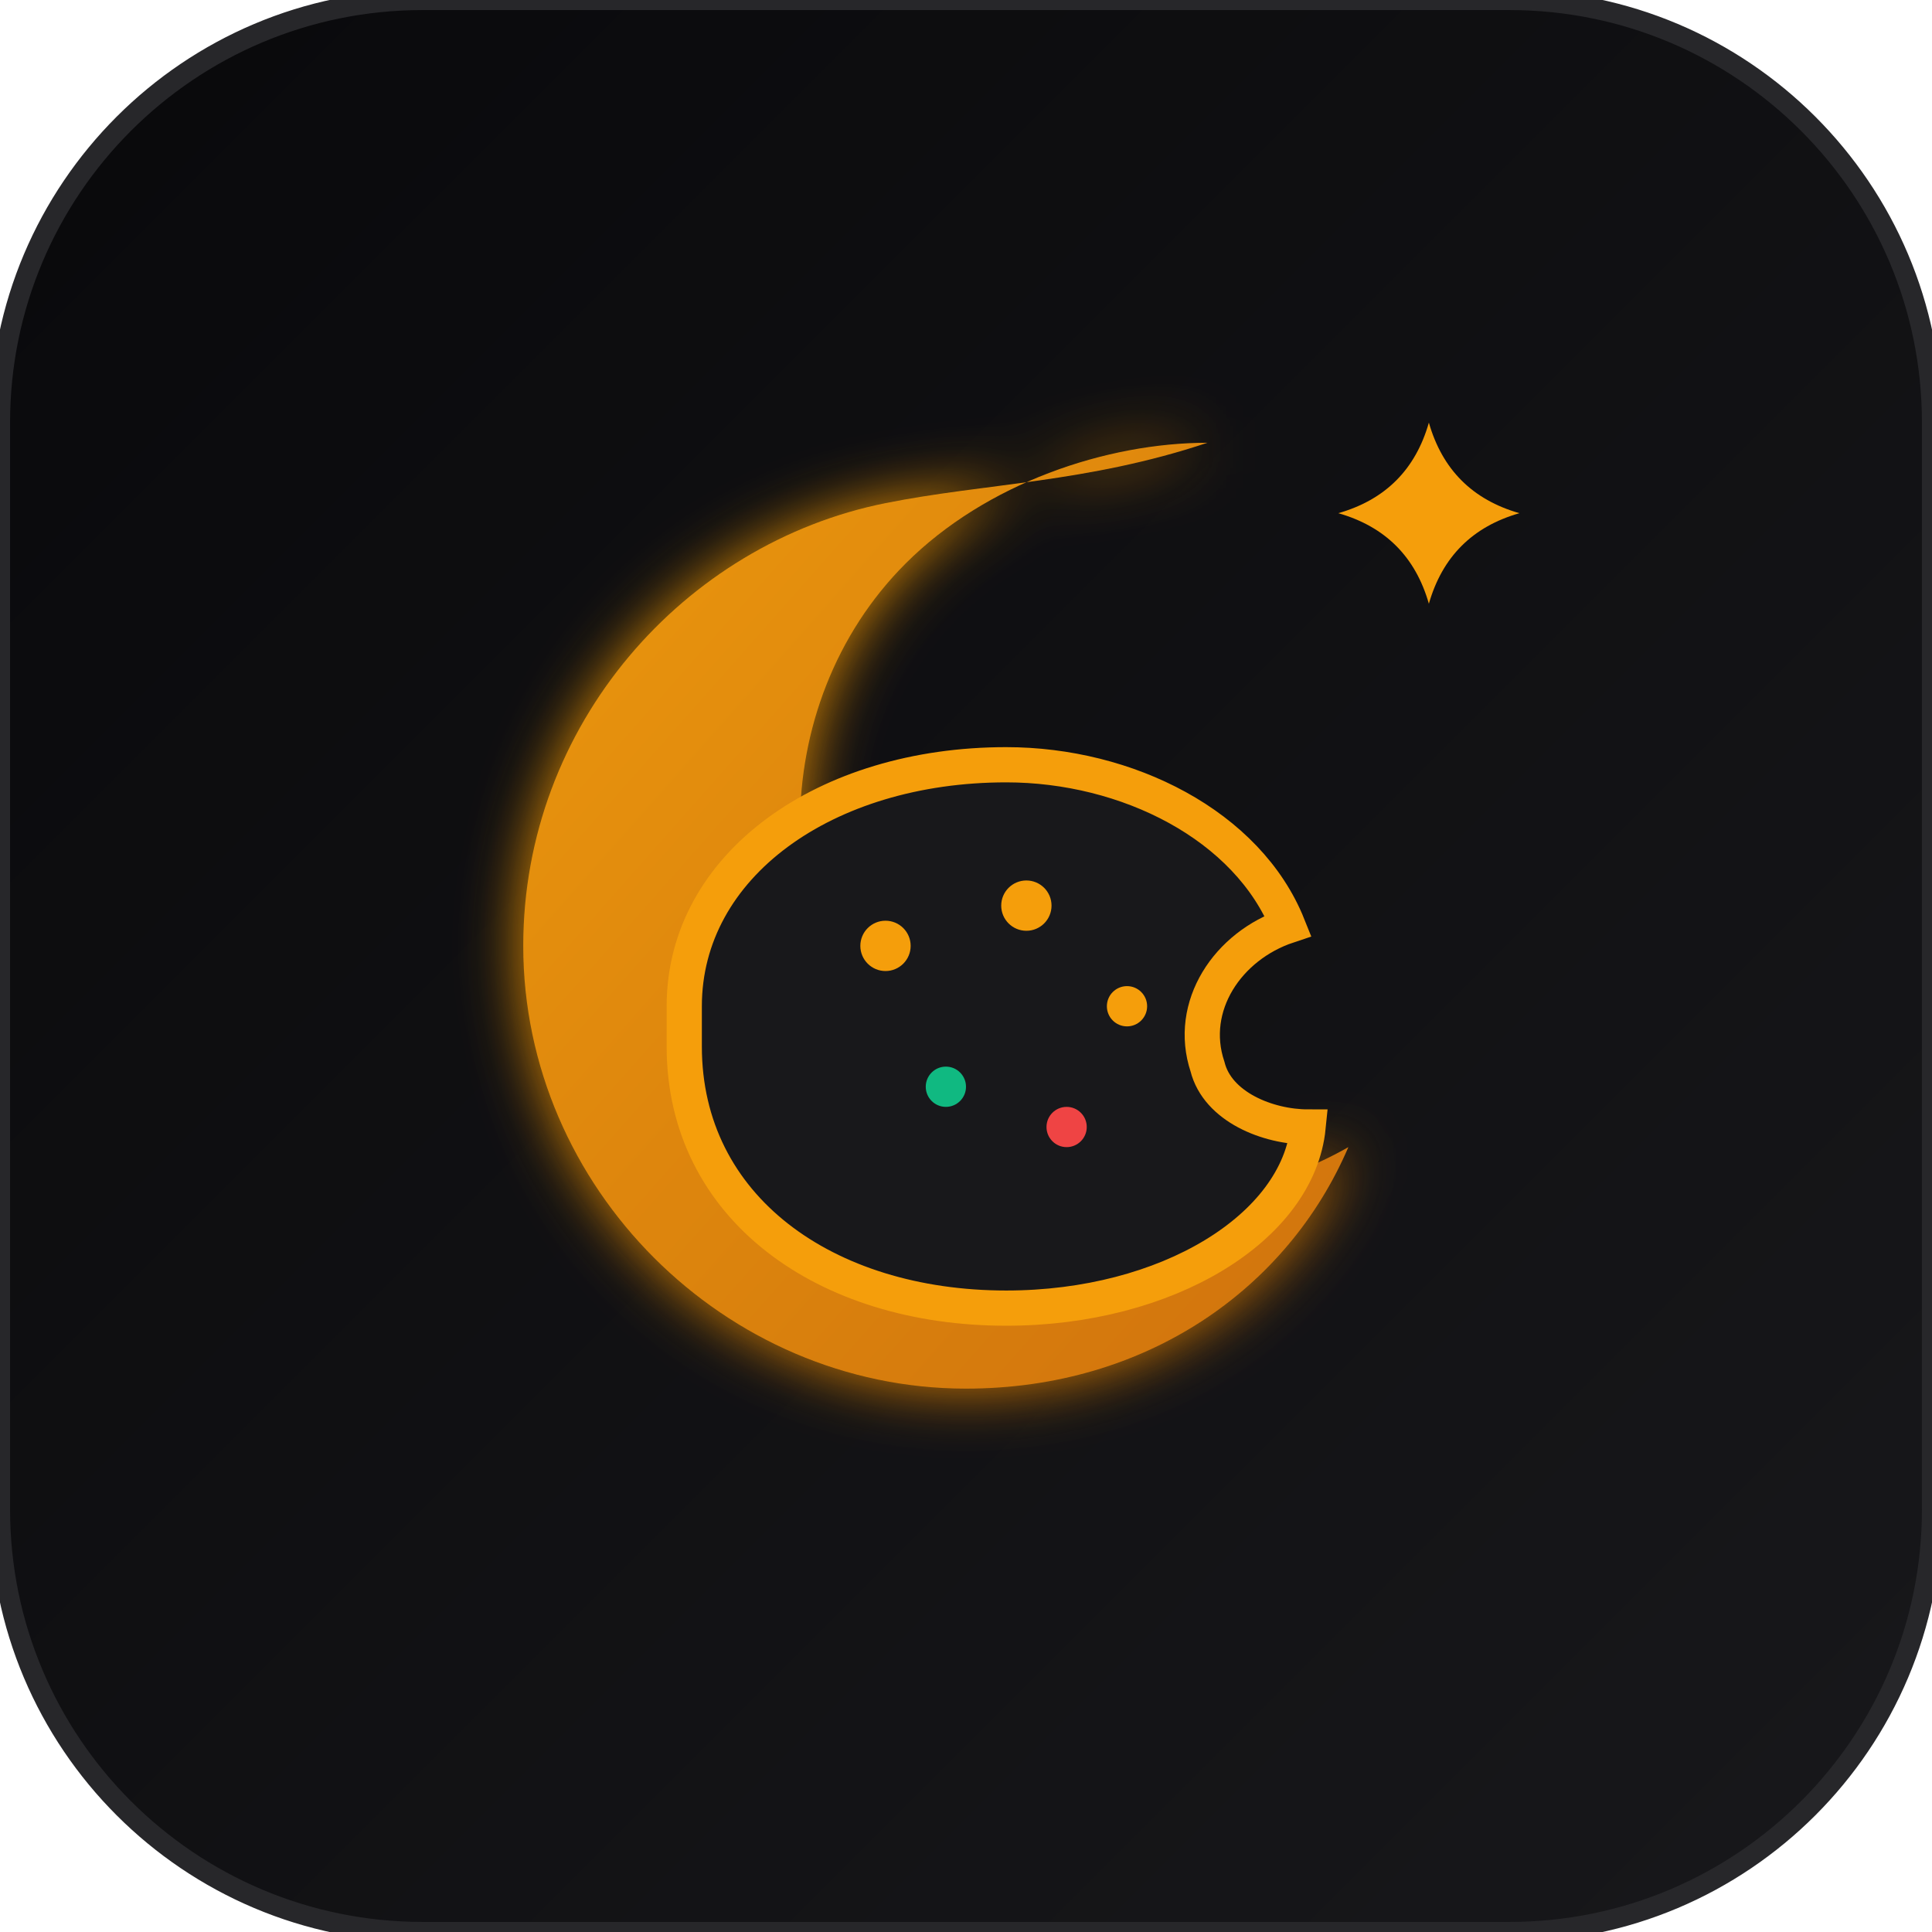
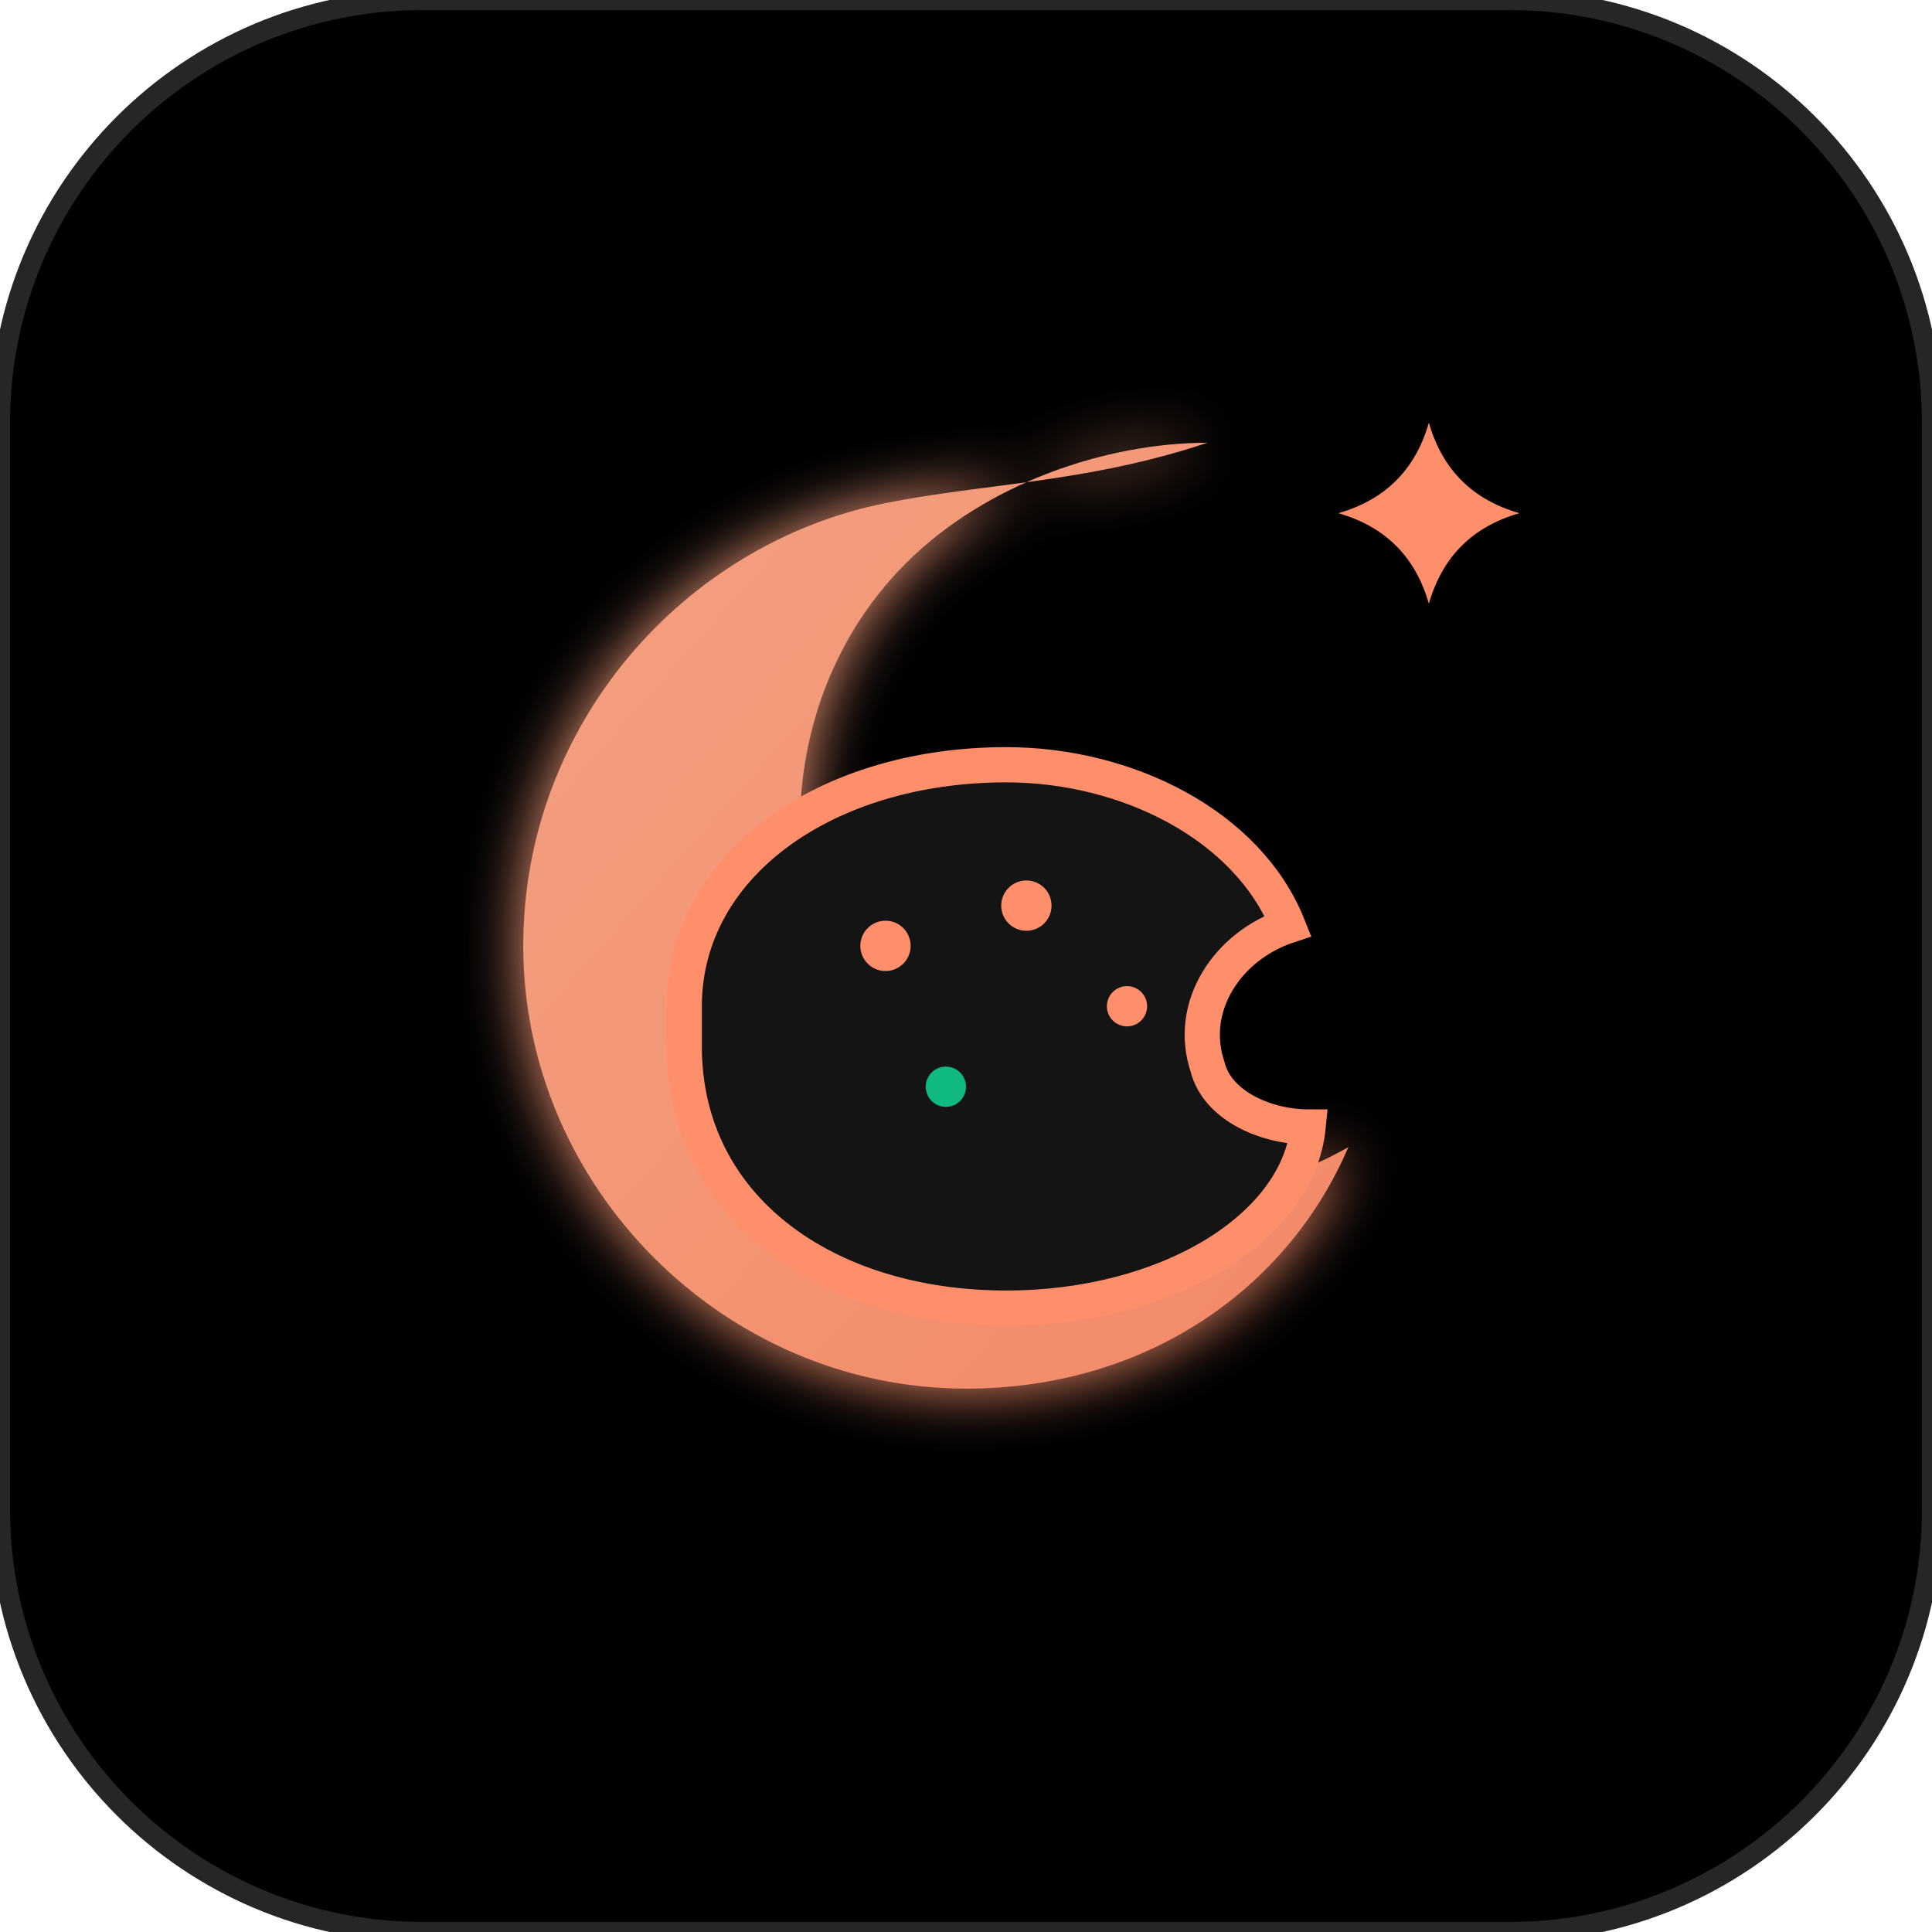
<svg xmlns="http://www.w3.org/2000/svg" viewBox="0 0 192 192" width="192" height="192">
  <defs>
-     <linearGradient id="bgGrad" x1="0%" y1="0%" x2="100%" y2="100%">
-       <stop offset="0%" stop-color="#09090B" />
-       <stop offset="100%" stop-color="#18181B" />
+     <linearGradient id="peachGrad" x1="0%" y1="0%" x2="100%" y2="100%">
+       <stop offset="0%" stop-color="#FFAA8A" />
+       <stop offset="100%" stop-color="#FF8F6B" />
    </linearGradient>
-     <linearGradient id="amberGlow" x1="0%" y1="0%" x2="100%" y2="100%">
-       <stop offset="0%" stop-color="#F59E0B" />
-       <stop offset="100%" stop-color="#D97706" />
-     </linearGradient>
-     <filter id="neon" x="-20%" y="-20%" width="140%" height="140%">
+     <filter id="peachNeon" x="-20%" y="-20%" width="140%" height="140%">
      <feGaussianBlur stdDeviation="3" result="blur" />
      <feComposite in="SourceGraphic" in2="blur" operator="over" />
    </filter>
  </defs>
-   <rect width="192" height="192" rx="42" fill="url(#bgGrad)" stroke="#27272A" stroke-width="2" />
-   <path d="M120 44 C110 44 98 48 90 56 C76 70 76 94 90 108 C102 120 120 122 134 114 C128 128 114 138 96 138 C72 138 52 118 52 94 C52 72 68 54 88 50 C98 48 108 48 120 44 Z" fill="url(#amberGlow)" filter="url(#neon)" opacity="0.95" />
+   <rect width="192" height="192" rx="42" fill="#000000" stroke="#262626" stroke-width="2" />
+   <path d="M120 44 C110 44 98 48 90 56 C76 70 76 94 90 108 C102 120 120 122 134 114 C128 128 114 138 96 138 C72 138 52 118 52 94 C52 72 68 54 88 50 C98 48 108 48 120 44 Z" fill="url(#peachGrad)" filter="url(#peachNeon)" opacity="0.95" />
  <g transform="translate(68, 76)">
-     <path d="M 0 24 C 0 10, 14 0, 32 0 C 44 0, 56 6, 60 16 C 54 18, 50 24, 52 30 C 53 34, 58 36, 62 36 C 61 46, 48 54, 32 54 C 14 54, 0 44, 0 28 Z" fill="#18181B" stroke="#F59E0B" stroke-width="3.5" />
-     <circle cx="20" cy="18" r="2.5" fill="#F59E0B" />
-     <circle cx="34" cy="14" r="2.5" fill="#F59E0B" />
-     <circle cx="44" cy="24" r="2" fill="#F59E0B" />
+     <path d="M 0 24 C 0 10, 14 0, 32 0 C 44 0, 56 6, 60 16 C 54 18, 50 24, 52 30 C 53 34, 58 36, 62 36 C 61 46, 48 54, 32 54 C 14 54, 0 44, 0 28 Z" fill="#141414" stroke="#FF8F6B" stroke-width="3.5" />
+     <circle cx="20" cy="18" r="2.5" fill="#FF8F6B" />
+     <circle cx="34" cy="14" r="2.5" fill="#FF8F6B" />
+     <circle cx="44" cy="24" r="2" fill="#FF8F6B" />
    <circle cx="26" cy="32" r="2" fill="#10B981" />
-     <circle cx="38" cy="36" r="2" fill="#EF4444" />
  </g>
-   <path d="M142 42 Q144 49 151 51 Q144 53 142 60 Q140 53 133 51 Q140 49 142 42 Z" fill="#F59E0B" />
+   <path d="M142 42 Q144 49 151 51 Q144 53 142 60 Q140 53 133 51 Q140 49 142 42 Z" fill="#FF8F6B" />
</svg>
